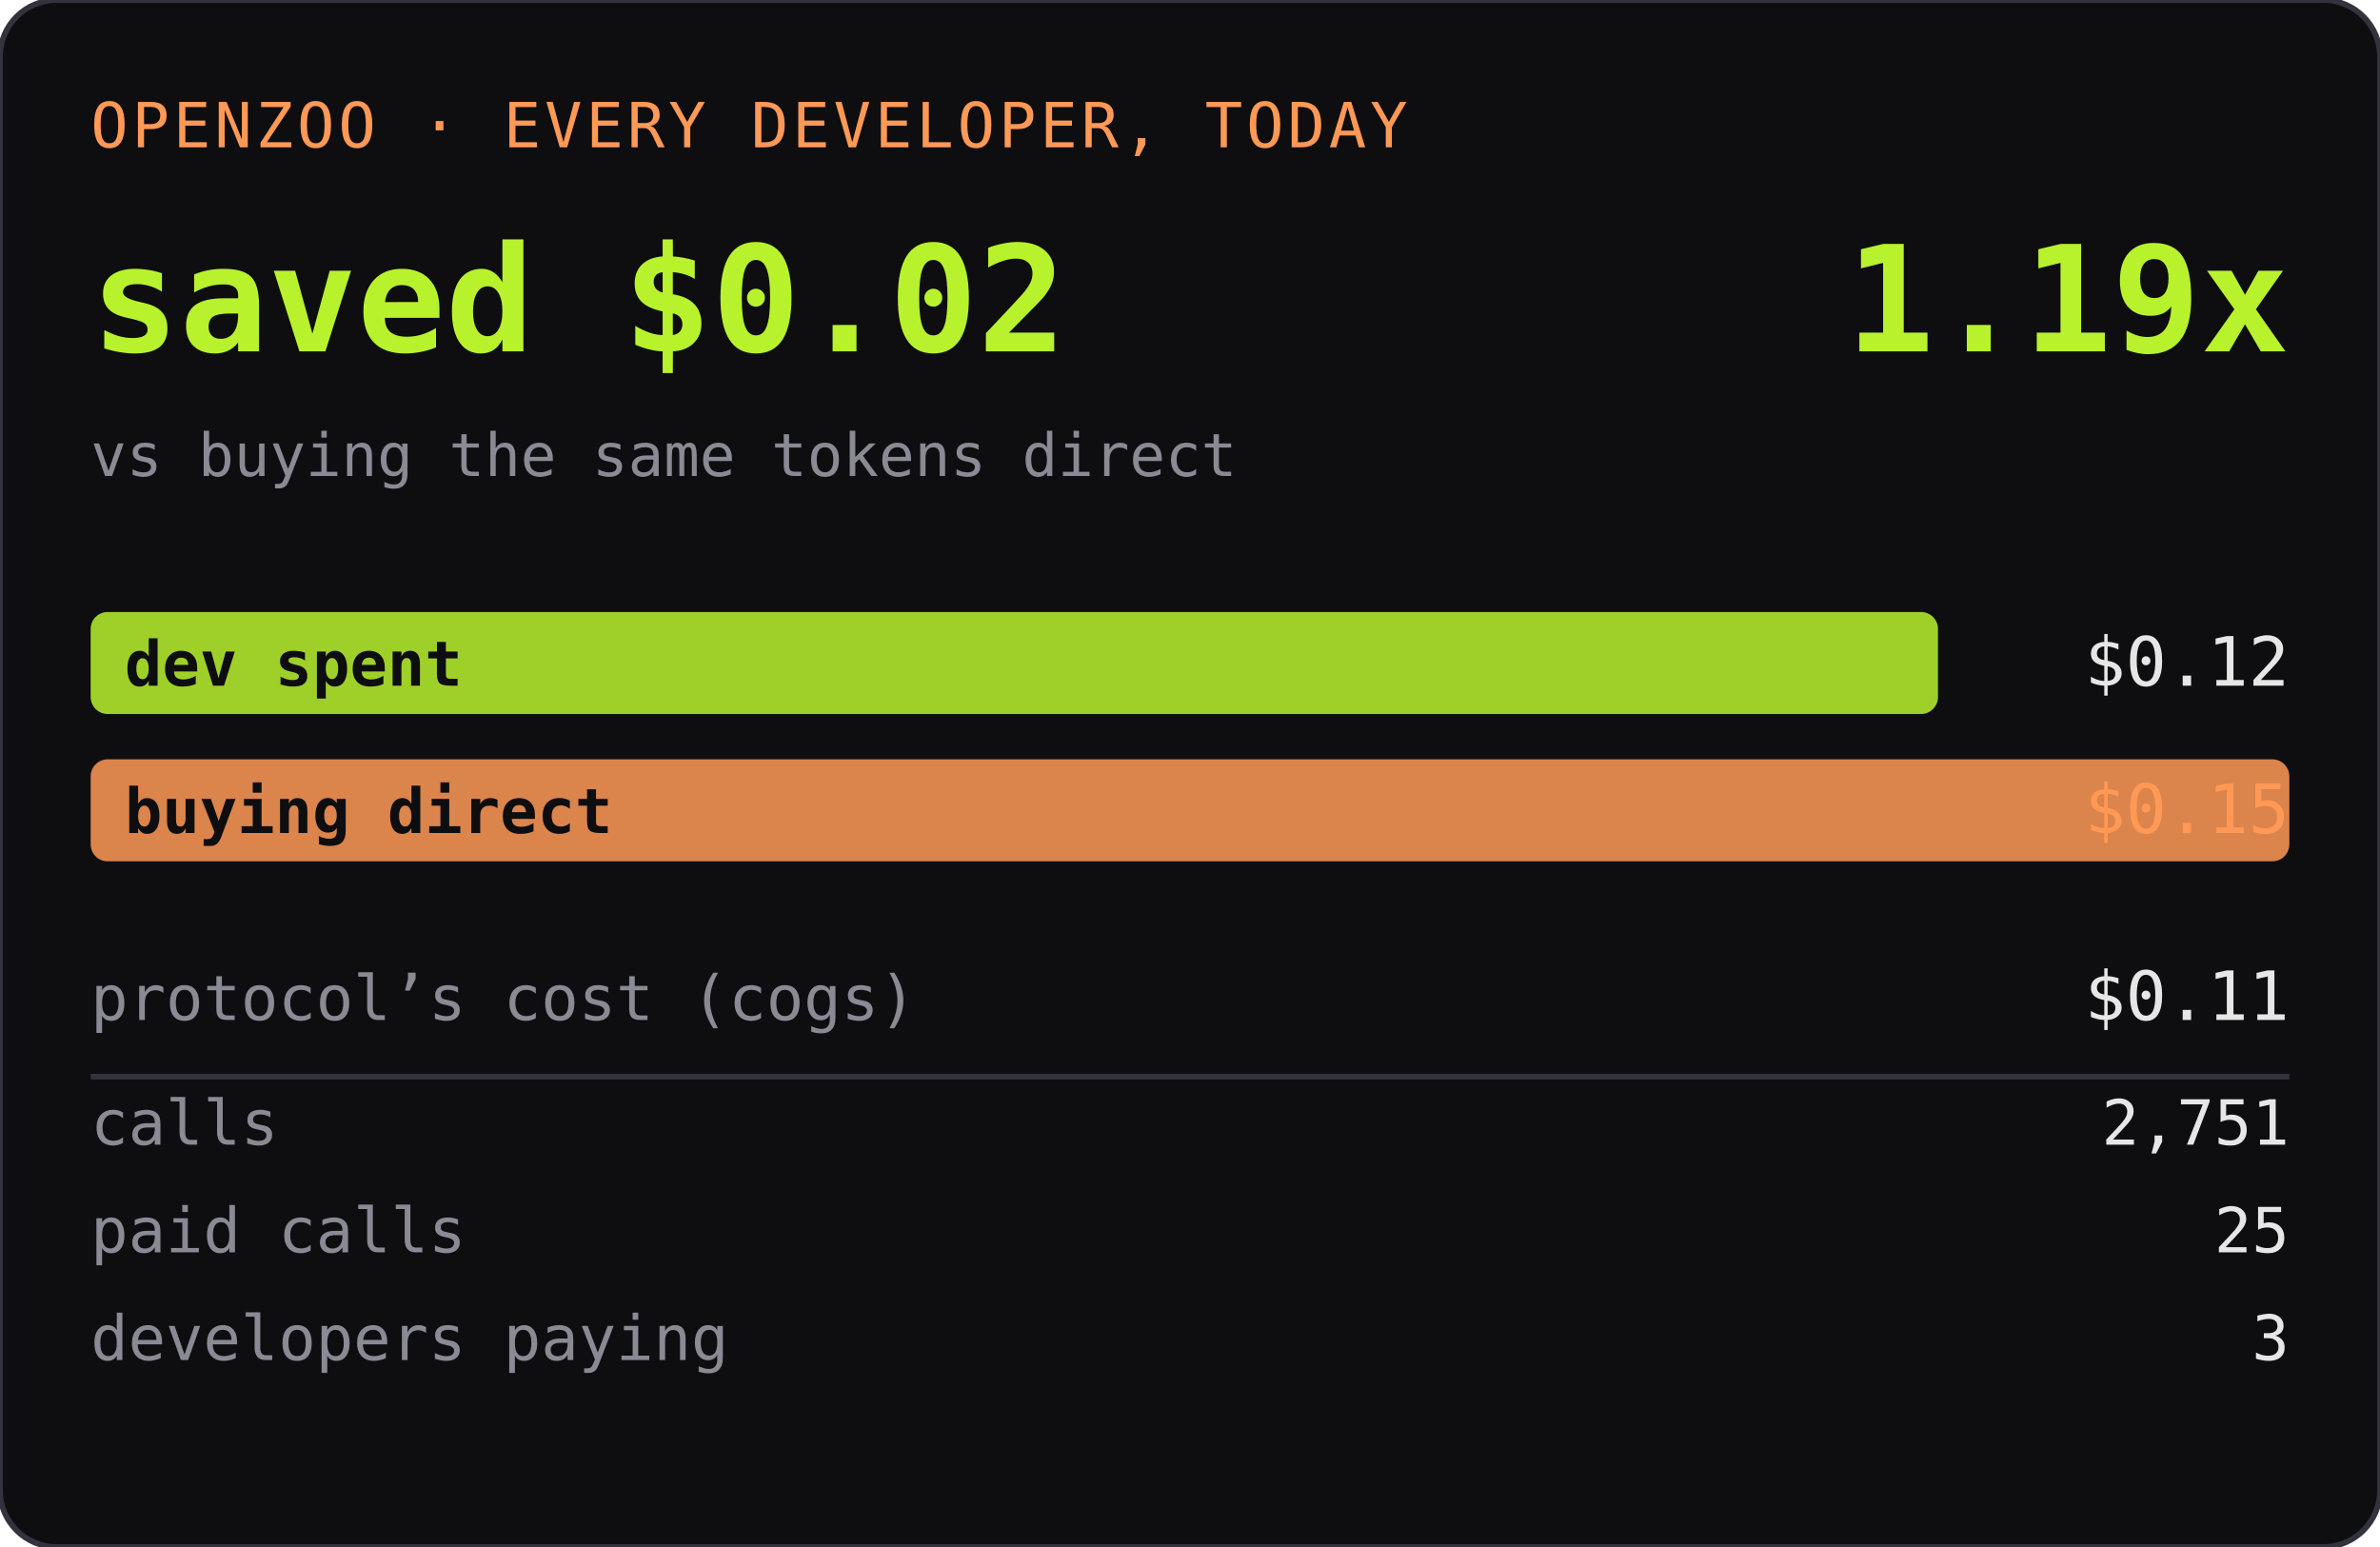
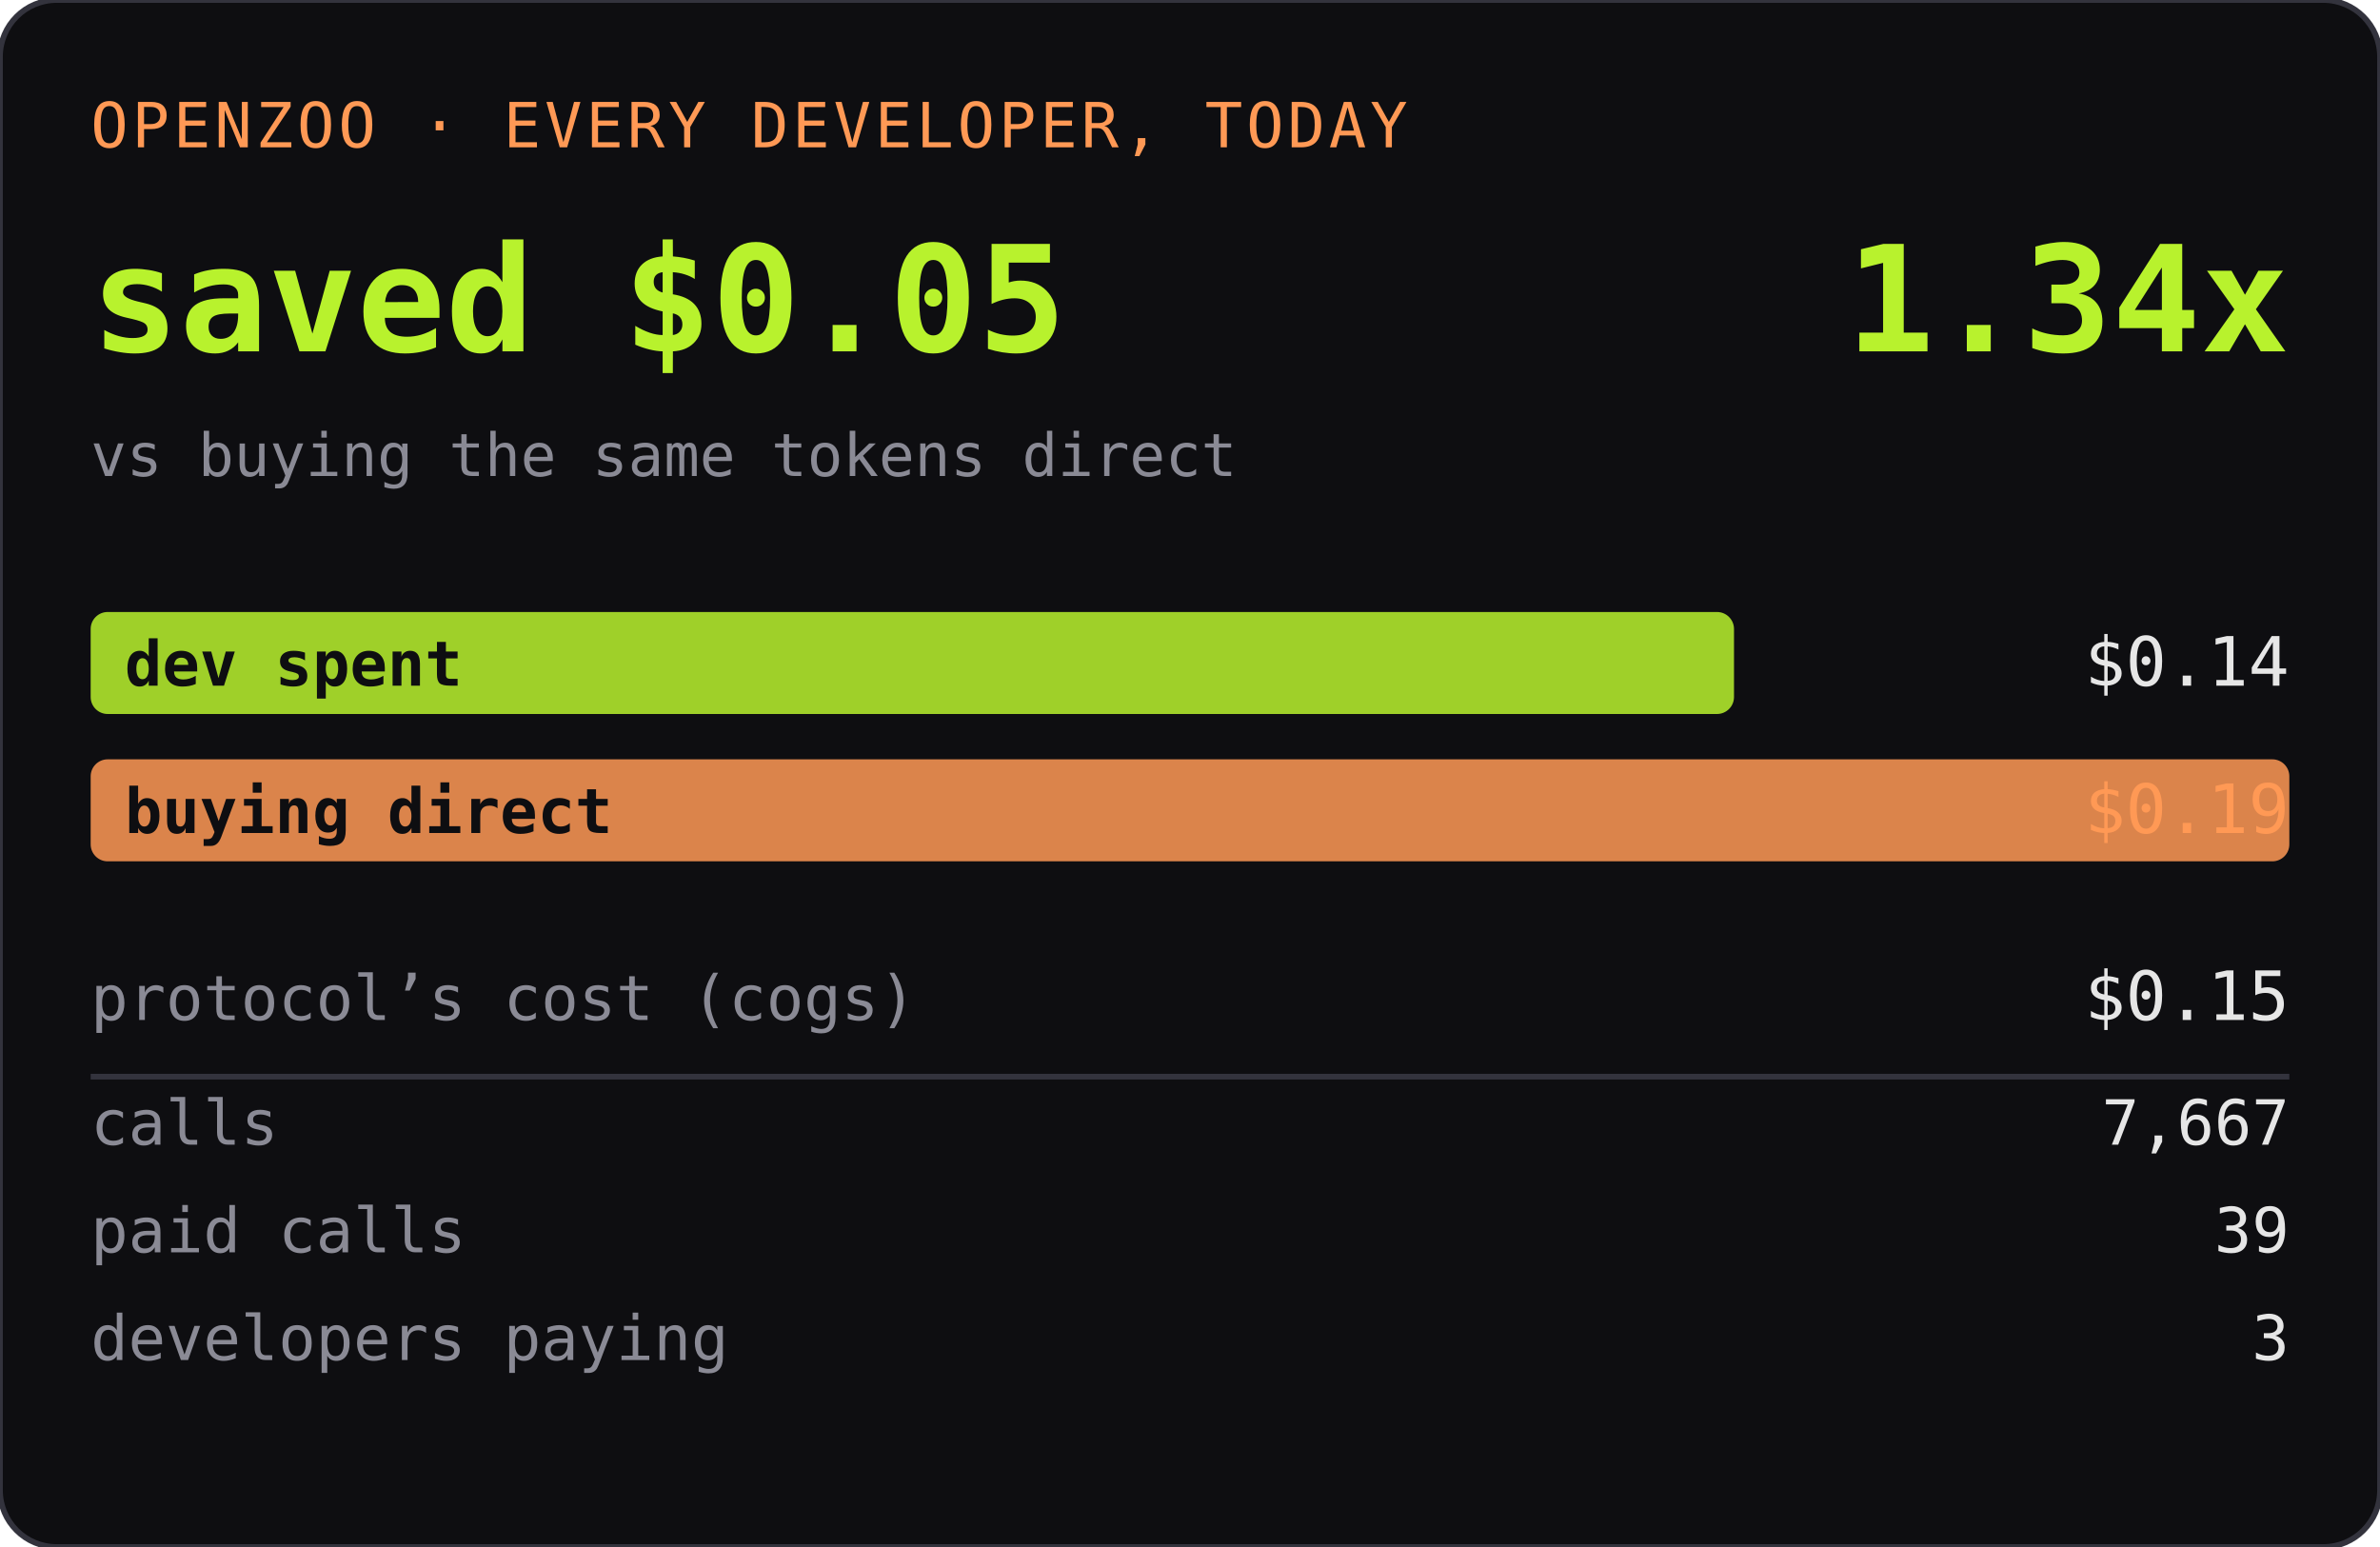
<svg xmlns="http://www.w3.org/2000/svg" width="420" height="273" role="img" aria-label="OPENZOO · EVERY DEVELOPER, TODAY">
  <rect width="420" height="273" rx="10" fill="#0e0e11" />
  <rect width="420" height="273" rx="10" fill="none" stroke="#33333d" />
  <text x="16" y="26" font-family="ui-monospace,SFMono-Regular,Menlo,monospace" font-size="11" fill="#ff9955" letter-spacing="0.06em">OPENZOO · EVERY DEVELOPER, TODAY</text>
-   <text x="16" y="62" font-family="ui-monospace,SFMono-Regular,Menlo,monospace" font-size="26" font-weight="600" fill="#b8f22d">saved $0.02</text>
-   <text x="404" y="62" text-anchor="end" font-family="ui-monospace,SFMono-Regular,Menlo,monospace" font-size="26" font-weight="600" fill="#b8f22d">1.19x</text>
+   <text x="16" y="62" font-family="ui-monospace,SFMono-Regular,Menlo,monospace" font-size="26" font-weight="600" fill="#b8f22d">saved $0.05</text>
+   <text x="404" y="62" text-anchor="end" font-family="ui-monospace,SFMono-Regular,Menlo,monospace" font-size="26" font-weight="600" fill="#b8f22d">1.34x</text>
  <text x="16" y="84" font-family="ui-monospace,SFMono-Regular,Menlo,monospace" font-size="10.5" fill="#8a8a95">vs buying the same tokens direct</text>
-   <rect x="16" y="108" width="326" height="18" rx="3" fill="#b8f22d" opacity="0.85" />
+   <rect x="16" y="108" width="290" height="18" rx="3" fill="#b8f22d" opacity="0.85" />
  <text x="22" y="121" font-family="ui-monospace,SFMono-Regular,Menlo,monospace" font-size="11" fill="#0e0e11" font-weight="600">dev spent</text>
-   <text x="404" y="121" text-anchor="end" font-family="ui-monospace,SFMono-Regular,Menlo,monospace" font-size="12" fill="#e6e6e6">$0.12</text>
+   <text x="404" y="121" text-anchor="end" font-family="ui-monospace,SFMono-Regular,Menlo,monospace" font-size="12" fill="#e6e6e6">$0.14</text>
  <rect x="16" y="134" width="388" height="18" rx="3" fill="#ff9955" opacity="0.85" />
  <text x="22" y="147" font-family="ui-monospace,SFMono-Regular,Menlo,monospace" font-size="11" fill="#0e0e11" font-weight="600">buying direct</text>
-   <text x="404" y="147" text-anchor="end" font-family="ui-monospace,SFMono-Regular,Menlo,monospace" font-size="12" fill="#ff9955">$0.15</text>
+   <text x="404" y="147" text-anchor="end" font-family="ui-monospace,SFMono-Regular,Menlo,monospace" font-size="12" fill="#ff9955">$0.19</text>
  <text x="16" y="180" font-family="ui-monospace,SFMono-Regular,Menlo,monospace" font-size="11" fill="#8a8a95">protocol’s cost (cogs)</text>
-   <text x="404" y="180" text-anchor="end" font-family="ui-monospace,SFMono-Regular,Menlo,monospace" font-size="12" fill="#e6e6e6">$0.11</text>
+   <text x="404" y="180" text-anchor="end" font-family="ui-monospace,SFMono-Regular,Menlo,monospace" font-size="12" fill="#e6e6e6">$0.15</text>
  <line x1="16" y1="190" x2="404" y2="190" stroke="#33333d" />
  <text x="16" y="202" font-family="ui-monospace,SFMono-Regular,Menlo,monospace" font-size="11" fill="#8a8a95">calls</text>
-   <text x="404" y="202" text-anchor="end" font-family="ui-monospace,SFMono-Regular,Menlo,monospace" font-size="11" fill="#e6e6e6">2,751</text>
+   <text x="404" y="202" text-anchor="end" font-family="ui-monospace,SFMono-Regular,Menlo,monospace" font-size="11" fill="#e6e6e6">7,667</text>
  <text x="16" y="221" font-family="ui-monospace,SFMono-Regular,Menlo,monospace" font-size="11" fill="#8a8a95">paid calls</text>
-   <text x="404" y="221" text-anchor="end" font-family="ui-monospace,SFMono-Regular,Menlo,monospace" font-size="11" fill="#e6e6e6">25</text>
+   <text x="404" y="221" text-anchor="end" font-family="ui-monospace,SFMono-Regular,Menlo,monospace" font-size="11" fill="#e6e6e6">39</text>
  <text x="16" y="240" font-family="ui-monospace,SFMono-Regular,Menlo,monospace" font-size="11" fill="#8a8a95">developers paying</text>
  <text x="404" y="240" text-anchor="end" font-family="ui-monospace,SFMono-Regular,Menlo,monospace" font-size="11" fill="#e6e6e6">3</text>
</svg>
